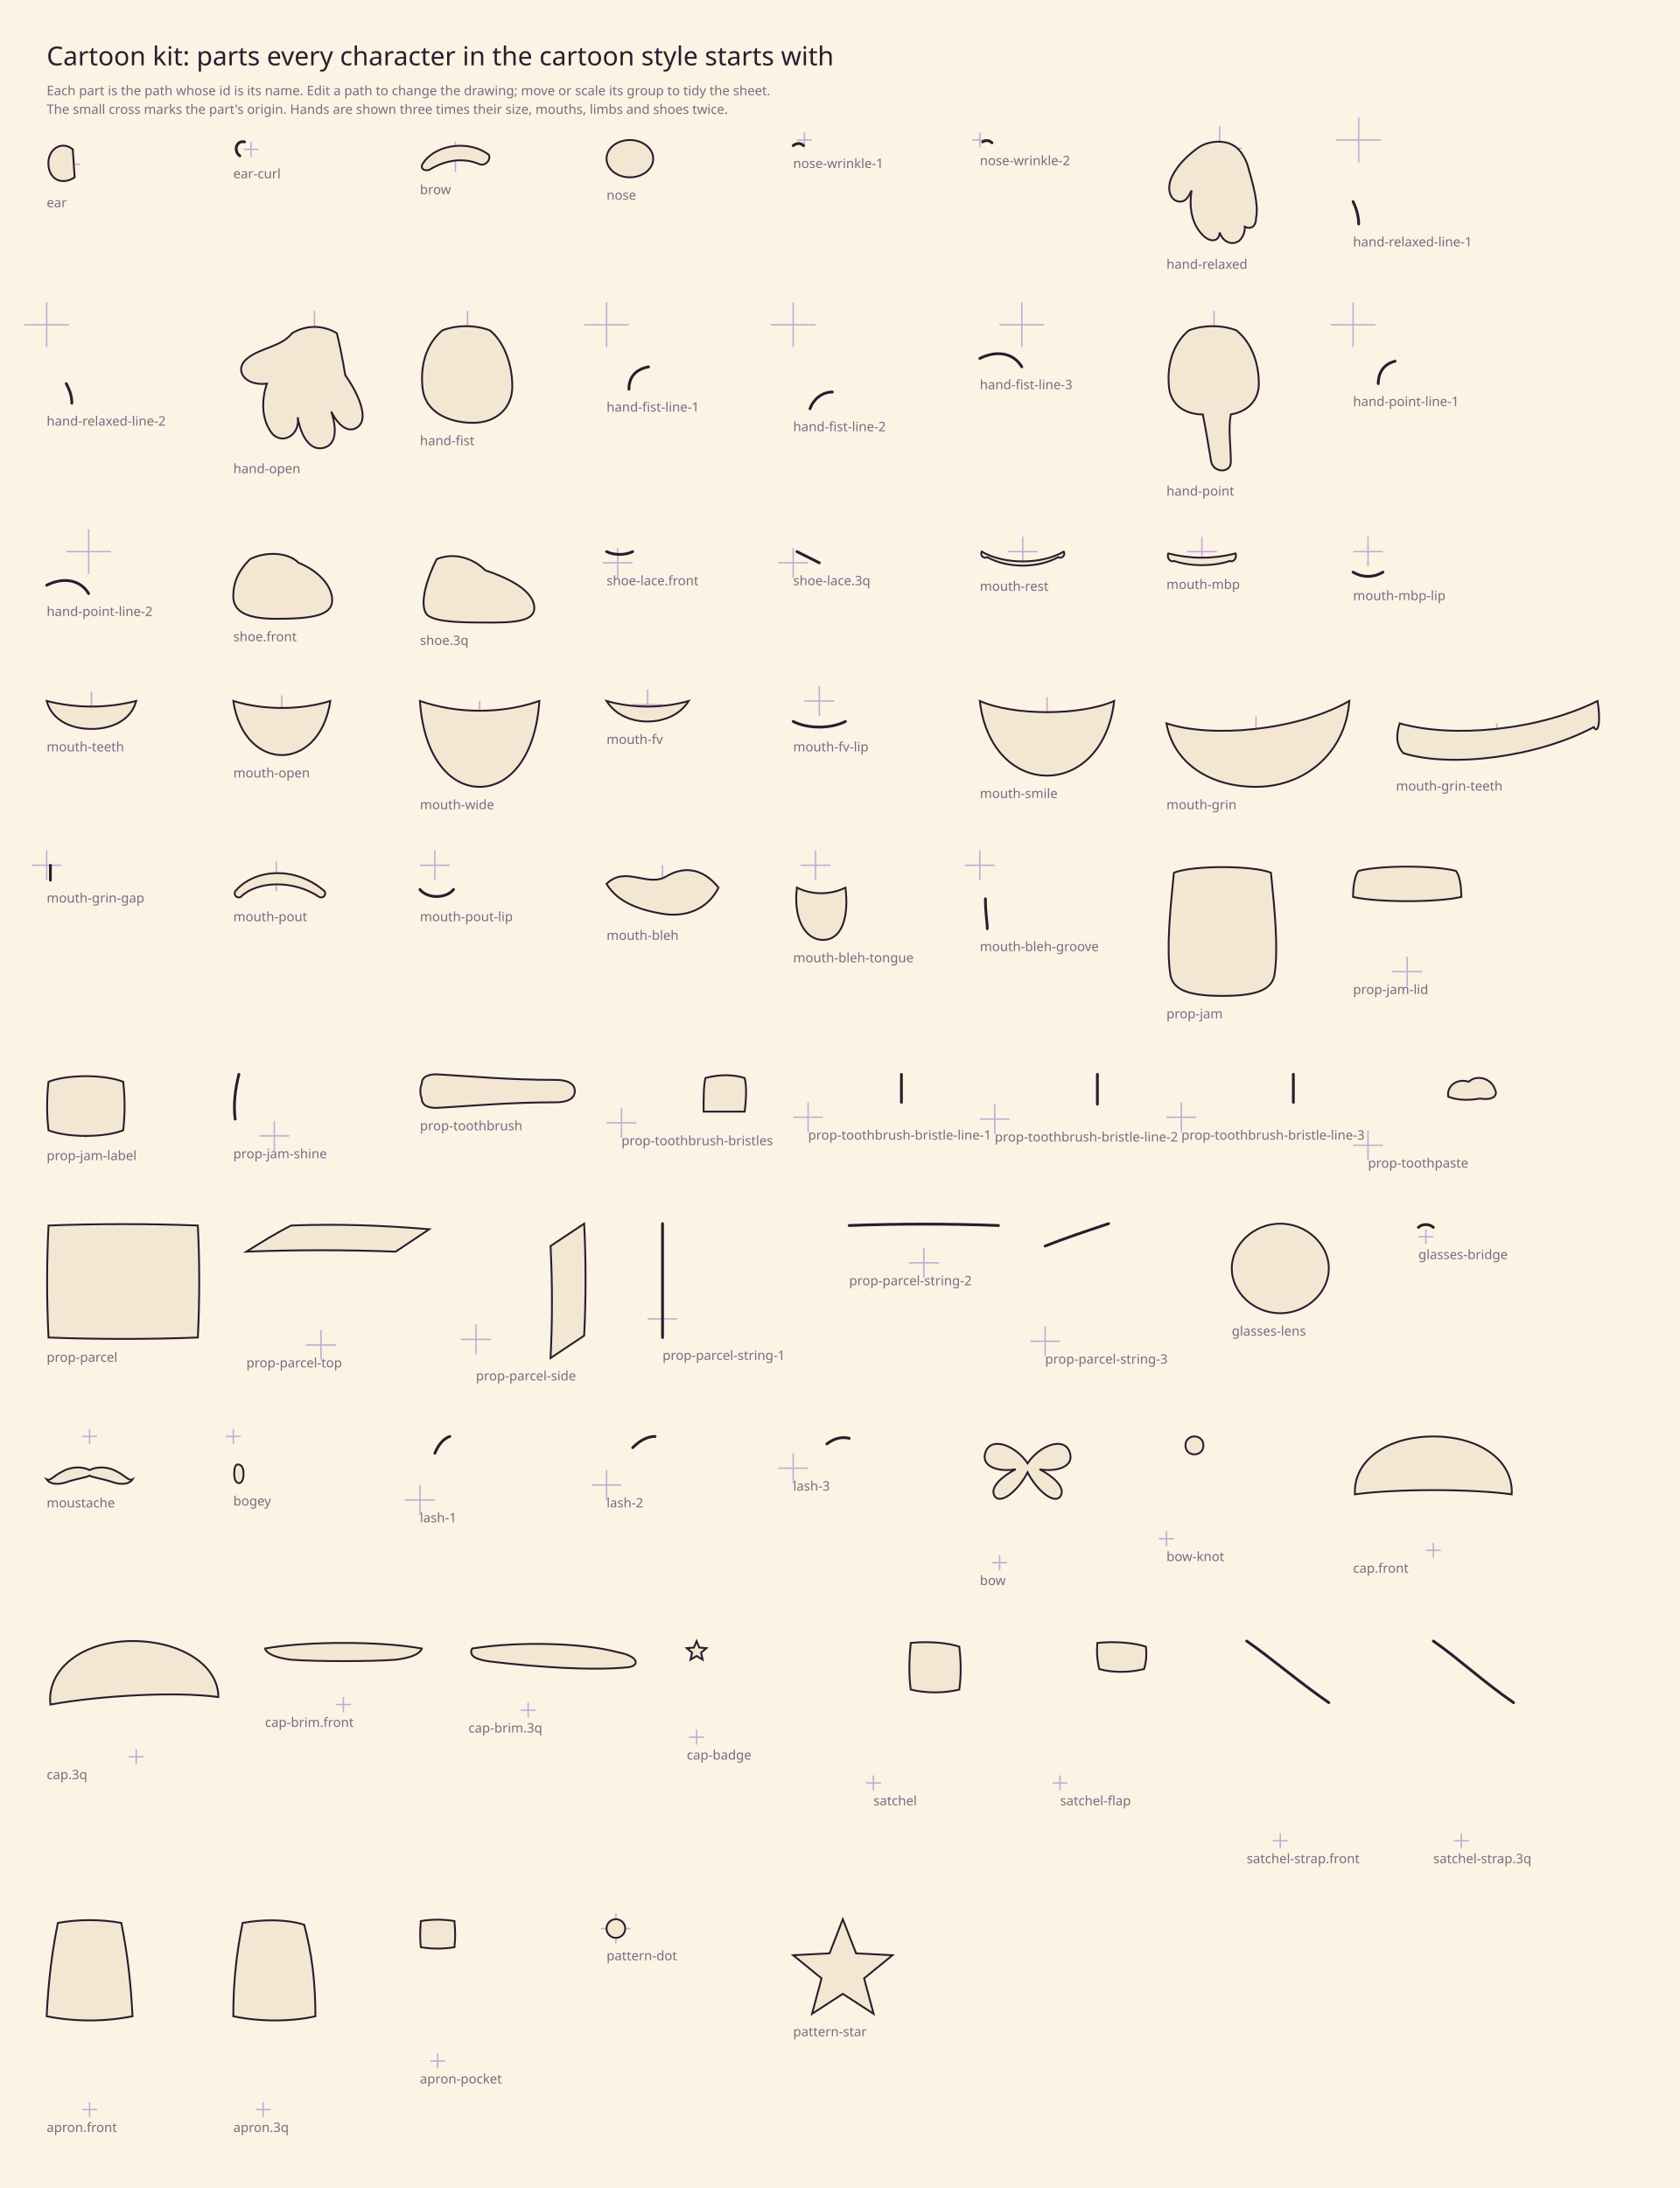
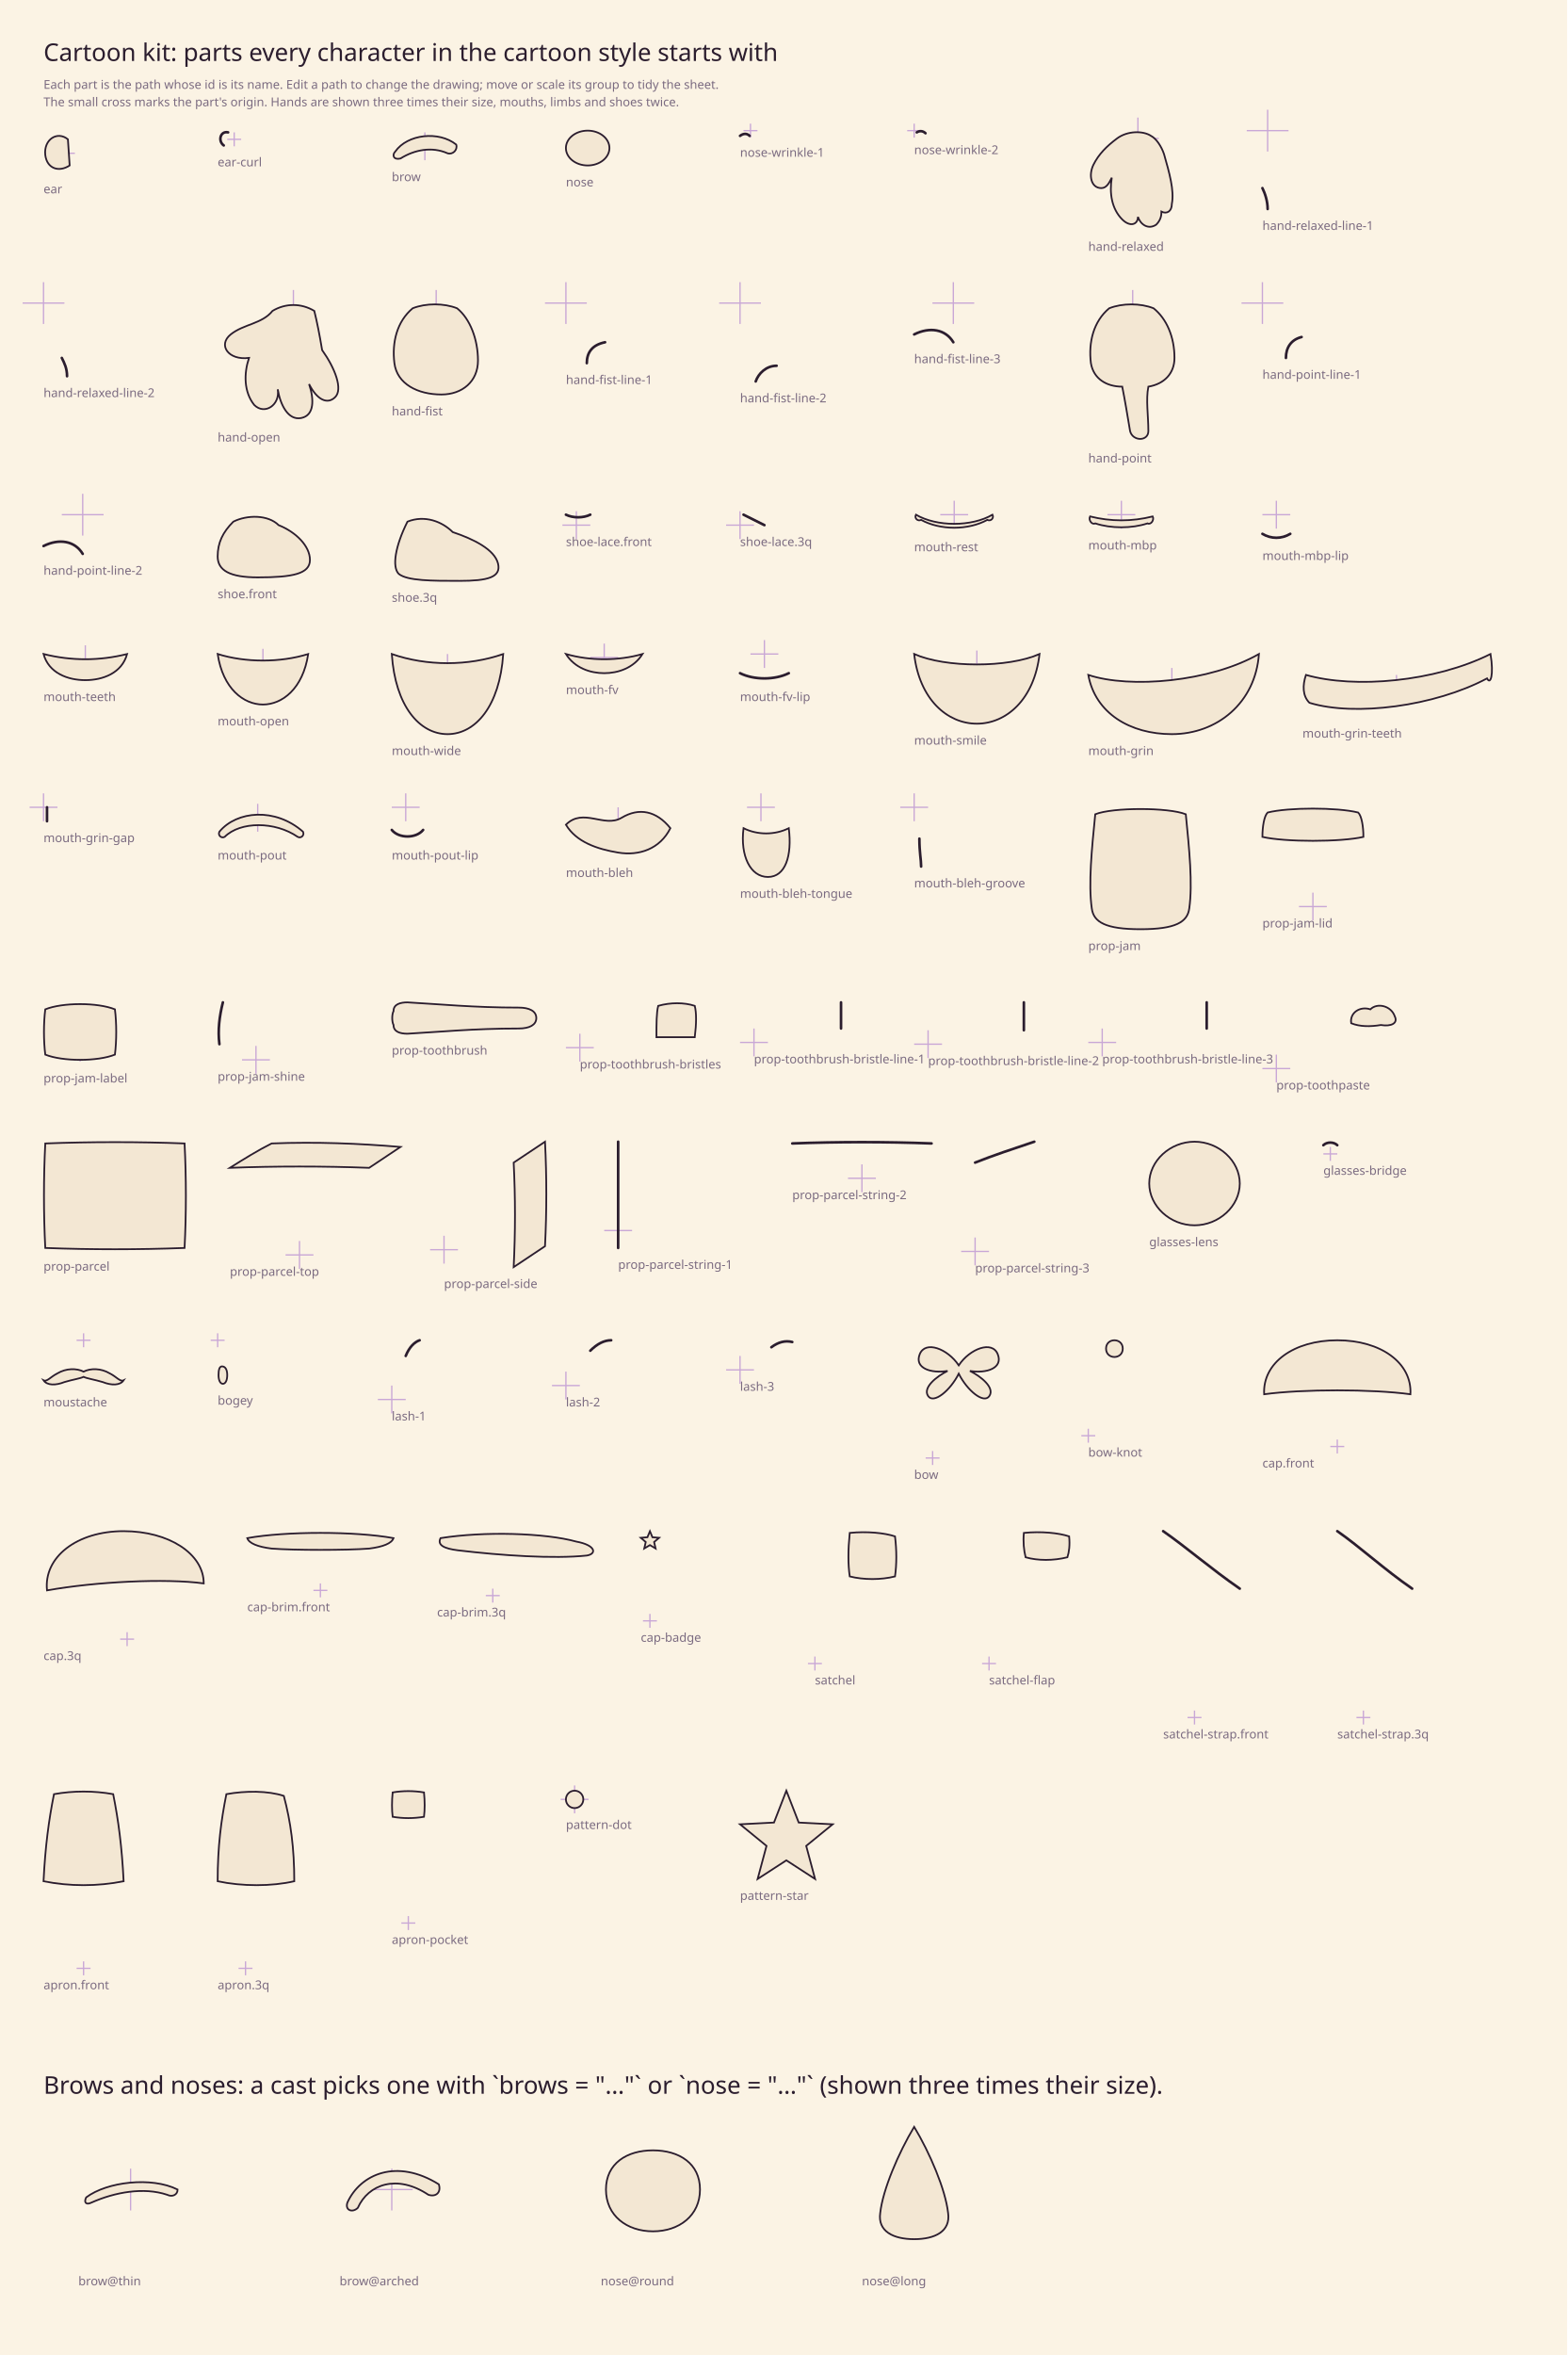
- <svg xmlns="http://www.w3.org/2000/svg" width="1800" height="2344.2" viewBox="0 0 1800 2344.2">
+ <svg xmlns="http://www.w3.org/2000/svg" width="1800" height="2704.2" viewBox="0 0 1800 2704.2">
  <rect width="100%" height="100%" fill="#fbf3e4" />
  <text x="50" y="70" font-family="sans-serif" font-size="28" fill="#2b1d2e">Cartoon kit: parts every character in the cartoon style starts with</text>
  <text x="50" y="102" font-family="sans-serif" font-size="14" fill="#7a6a80">Each part is the path whose id is its name. Edit a path to change the drawing; move or scale its group to tidy the sheet.</text>
  <text x="50" y="122" font-family="sans-serif" font-size="14" fill="#7a6a80">The small cross marks the part's origin. Hands are shown three times their size, mouths, limbs and shoes twice.</text>
  <g transform="translate(78 176) scale(1)">
    <path d="M-8 0 H8 M0 -8 V8" stroke="#c9a7d6" stroke-width="1.5" vector-effect="non-scaling-stroke" />
    <path id="ear" d="M0 -16 C-12 -26 -28 -16 -26 2 C-24 18 -10 22 2 14 Z" fill="#f3e7d3" stroke="#2b1d2e" stroke-width="2" vector-effect="non-scaling-stroke" />
  </g>
  <text x="50" y="222" font-family="sans-serif" font-size="14" fill="#7a6a80">ear</text>
  <g transform="translate(269 160) scale(1)">
    <path d="M-8 0 H8 M0 -8 V8" stroke="#c9a7d6" stroke-width="1.5" vector-effect="non-scaling-stroke" />
    <path id="ear-curl" d="M-7 -8 C-16 -10 -19 2 -12 7" fill="none" stroke="#2b1d2e" stroke-width="3" stroke-linecap="round" vector-effect="non-scaling-stroke" />
  </g>
  <text x="250" y="191" font-family="sans-serif" font-size="14" fill="#7a6a80">ear-curl</text>
  <g transform="translate(488 168) scale(2)">
    <path d="M-8 0 H8 M0 -8 V8" stroke="#c9a7d6" stroke-width="1.5" vector-effect="non-scaling-stroke" />
    <path id="brow" d="M-17 3 C-10 -7 8 -9 18 -1 C19 2 16 5 13 4 C4 0 -6 2 -14 7 C-18 8 -19 5 -17 3 Z" fill="#f3e7d3" stroke="#2b1d2e" stroke-width="2" vector-effect="non-scaling-stroke" />
  </g>
  <text x="450" y="208" font-family="sans-serif" font-size="14" fill="#7a6a80">brow</text>
  <g transform="translate(675 170) scale(2)">
    <path d="M-8 0 H8 M0 -8 V8" stroke="#c9a7d6" stroke-width="1.5" vector-effect="non-scaling-stroke" />
    <path id="nose" d="M12.5 0 C12.5 5.523 6.904 10 0 10 C-6.904 10 -12.5 5.523 -12.5 0 C-12.5 -5.523 -6.904 -10 0 -10 C6.904 -10 12.5 -5.523 12.5 0 Z" fill="#f3e7d3" stroke="#2b1d2e" stroke-width="2" vector-effect="non-scaling-stroke" />
  </g>
  <text x="650" y="214" font-family="sans-serif" font-size="14" fill="#7a6a80">nose</text>
  <g transform="translate(862 150) scale(1)">
    <path d="M-8 0 H8 M0 -8 V8" stroke="#c9a7d6" stroke-width="1.5" vector-effect="non-scaling-stroke" />
    <path id="nose-wrinkle-1" d="M-12 6 C-8 3 -4 3 -1 6" fill="none" stroke="#2b1d2e" stroke-width="3" stroke-linecap="round" vector-effect="non-scaling-stroke" />
  </g>
  <text x="850" y="180" font-family="sans-serif" font-size="14" fill="#7a6a80">nose-wrinkle-1</text>
  <g transform="translate(1050 150) scale(1)">
    <path d="M-8 0 H8 M0 -8 V8" stroke="#c9a7d6" stroke-width="1.5" vector-effect="non-scaling-stroke" />
    <path id="nose-wrinkle-2" d="M3 2 C6 0 10 0 13 3" fill="none" stroke="#2b1d2e" stroke-width="3" stroke-linecap="round" vector-effect="non-scaling-stroke" />
  </g>
  <text x="1050" y="177" font-family="sans-serif" font-size="14" fill="#7a6a80">nose-wrinkle-2</text>
  <g transform="translate(1307 159) scale(3)">
    <path d="M-8 0 H8 M0 -8 V8" stroke="#c9a7d6" stroke-width="1.5" vector-effect="non-scaling-stroke" />
    <path id="hand-relaxed" d="M-8 0 C-12 3 -15 6 -17 10 C-19 14 -18 19 -14 19 C-12 19 -11 17 -10 15 C-11 21 -10 27 -6 31 C-3 34 0 33 0 30 C1 33 4 35 7 33 C9 31 9 29 9 28 C11 29 13 28 13 25 C14 20 12 13 10 6 C9 3 7 0 5 -1 C2 -3 -4 -3 -8 0 Z" fill="#f3e7d3" stroke="#2b1d2e" stroke-width="2" vector-effect="non-scaling-stroke" />
  </g>
  <text x="1250" y="288" font-family="sans-serif" font-size="14" fill="#7a6a80">hand-relaxed</text>
  <g transform="translate(1456 150) scale(3)">
    <path d="M-8 0 H8 M0 -8 V8" stroke="#c9a7d6" stroke-width="1.5" vector-effect="non-scaling-stroke" />
    <path id="hand-relaxed-line-1" d="M0 30 C0 27 -1 24 -2 22" fill="none" stroke="#2b1d2e" stroke-width="3" stroke-linecap="round" vector-effect="non-scaling-stroke" />
  </g>
  <text x="1450" y="264" font-family="sans-serif" font-size="14" fill="#7a6a80">hand-relaxed-line-1</text>
  <g transform="translate(50 348) scale(3)">
    <path d="M-8 0 H8 M0 -8 V8" stroke="#c9a7d6" stroke-width="1.5" vector-effect="non-scaling-stroke" />
    <path id="hand-relaxed-line-2" d="M9 28 C9 25 8 23 7 21" fill="none" stroke="#2b1d2e" stroke-width="3" stroke-linecap="round" vector-effect="non-scaling-stroke" />
  </g>
  <text x="50" y="456" font-family="sans-serif" font-size="14" fill="#7a6a80">hand-relaxed-line-2</text>
  <g transform="translate(337 357) scale(3)">
    <path d="M-8 0 H8 M0 -8 V8" stroke="#c9a7d6" stroke-width="1.5" vector-effect="non-scaling-stroke" />
    <path id="hand-open" d="M-8 0 C-12 5 -19 5 -24 9 C-29 13 -25 19 -17 18 C-19 24 -19 31 -15 36 C-11 40 -5 36 -6 30 C-5 36 -2 42 3 41 C8 40 8 34 6 28 C9 34 13 36 16 33 C19 30 16 22 11 15 C10 9 9 4 8 0 C3 -3 -3 -3 -8 0 Z" fill="#f3e7d3" stroke="#2b1d2e" stroke-width="2" vector-effect="non-scaling-stroke" />
  </g>
  <text x="250" y="507" font-family="sans-serif" font-size="14" fill="#7a6a80">hand-open</text>
  <g transform="translate(501 357) scale(3)">
    <path d="M-8 0 H8 M0 -8 V8" stroke="#c9a7d6" stroke-width="1.5" vector-effect="non-scaling-stroke" />
    <path id="hand-fist" d="M-9 -1 C-15 4 -17 12 -16 20 C-15 28 -7 32 2 32 C10 32 16 27 16 19 C16 11 13 3 8 -1 C3 -3 -4 -3 -9 -1 Z" fill="#f3e7d3" stroke="#2b1d2e" stroke-width="2" vector-effect="non-scaling-stroke" />
  </g>
  <text x="450" y="477" font-family="sans-serif" font-size="14" fill="#7a6a80">hand-fist</text>
  <g transform="translate(650 348) scale(3)">
    <path d="M-8 0 H8 M0 -8 V8" stroke="#c9a7d6" stroke-width="1.5" vector-effect="non-scaling-stroke" />
    <path id="hand-fist-line-1" d="M15 15 C10 16 8 19 8 23" fill="none" stroke="#2b1d2e" stroke-width="3" stroke-linecap="round" vector-effect="non-scaling-stroke" />
  </g>
  <text x="650" y="441" font-family="sans-serif" font-size="14" fill="#7a6a80">hand-fist-line-1</text>
  <g transform="translate(850 348) scale(3)">
    <path d="M-8 0 H8 M0 -8 V8" stroke="#c9a7d6" stroke-width="1.5" vector-effect="non-scaling-stroke" />
    <path id="hand-fist-line-2" d="M14 24 C10 24 7 27 6 30" fill="none" stroke="#2b1d2e" stroke-width="3" stroke-linecap="round" vector-effect="non-scaling-stroke" />
  </g>
  <text x="850" y="462" font-family="sans-serif" font-size="14" fill="#7a6a80">hand-fist-line-2</text>
  <g transform="translate(1095 348) scale(3)">
    <path d="M-8 0 H8 M0 -8 V8" stroke="#c9a7d6" stroke-width="1.5" vector-effect="non-scaling-stroke" />
    <path id="hand-fist-line-3" d="M-15 12 C-9 9 -3 10 0 15" fill="none" stroke="#2b1d2e" stroke-width="3" stroke-linecap="round" vector-effect="non-scaling-stroke" />
  </g>
  <text x="1050" y="417" font-family="sans-serif" font-size="14" fill="#7a6a80">hand-fist-line-3</text>
  <g transform="translate(1301 357) scale(3)">
    <path d="M-8 0 H8 M0 -8 V8" stroke="#c9a7d6" stroke-width="1.5" vector-effect="non-scaling-stroke" />
    <path id="hand-point" d="M-9 -1 C-15 4 -17 12 -16 20 C-15 26 -10 29 -4 29 C-3 34 -2 40 -1 46 C0 50 6 50 6 46 C6 40 5 34 6 29 C12 28 16 24 16 18 C16 10 13 3 8 -1 C3 -3 -4 -3 -9 -1 Z" fill="#f3e7d3" stroke="#2b1d2e" stroke-width="2" vector-effect="non-scaling-stroke" />
  </g>
  <text x="1250" y="531" font-family="sans-serif" font-size="14" fill="#7a6a80">hand-point</text>
  <g transform="translate(1450 348) scale(3)">
    <path d="M-8 0 H8 M0 -8 V8" stroke="#c9a7d6" stroke-width="1.5" vector-effect="non-scaling-stroke" />
    <path id="hand-point-line-1" d="M15 13 C11 14 9 17 9 21" fill="none" stroke="#2b1d2e" stroke-width="3" stroke-linecap="round" vector-effect="non-scaling-stroke" />
  </g>
  <text x="1450" y="435" font-family="sans-serif" font-size="14" fill="#7a6a80">hand-point-line-1</text>
  <g transform="translate(95 591) scale(3)">
    <path d="M-8 0 H8 M0 -8 V8" stroke="#c9a7d6" stroke-width="1.5" vector-effect="non-scaling-stroke" />
    <path id="hand-point-line-2" d="M-15 12 C-9 9 -3 10 0 15" fill="none" stroke="#2b1d2e" stroke-width="3" stroke-linecap="round" vector-effect="non-scaling-stroke" />
  </g>
  <text x="50" y="660" font-family="sans-serif" font-size="14" fill="#7a6a80">hand-point-line-2</text>
  <g transform="translate(292 611) scale(2)">
    <path d="M-8 0 H8 M0 -8 V8" stroke="#c9a7d6" stroke-width="1.5" vector-effect="non-scaling-stroke" />
    <path id="shoe.front" d="M-12 -6 C-4 -10 8 -10 14 -4 C24 0 32 8 32 16 C32 24 22 26 2 26 C-14 26 -21 22 -21 14 C-21 6 -18 0 -12 -6 Z" fill="#f3e7d3" stroke="#2b1d2e" stroke-width="2" vector-effect="non-scaling-stroke" />
  </g>
  <text x="250" y="687" font-family="sans-serif" font-size="14" fill="#7a6a80">shoe.front</text>
  <g transform="translate(492 615) scale(2)">
    <path d="M-8 0 H8 M0 -8 V8" stroke="#c9a7d6" stroke-width="1.5" vector-effect="non-scaling-stroke" />
    <path id="shoe.3q" d="M-12 -8 C-2 -12 8 -8 14 -2 C26 2 38 8 40 16 C42 24 34 26 18 26 C2 26 -12 26 -17 22 C-21 18 -19 6 -12 -8 Z" fill="#f3e7d3" stroke="#2b1d2e" stroke-width="2" vector-effect="non-scaling-stroke" />
  </g>
  <text x="450" y="691" font-family="sans-serif" font-size="14" fill="#7a6a80">shoe.3q</text>
  <g transform="translate(662 603) scale(2)">
    <path d="M-8 0 H8 M0 -8 V8" stroke="#c9a7d6" stroke-width="1.5" vector-effect="non-scaling-stroke" />
    <path id="shoe-lace.front" d="M-6 -6 C-2 -4 4 -4 8 -6" fill="none" stroke="#2b1d2e" stroke-width="3" stroke-linecap="round" vector-effect="non-scaling-stroke" />
  </g>
  <text x="650" y="627" font-family="sans-serif" font-size="14" fill="#7a6a80">shoe-lace.front</text>
  <g transform="translate(850 603) scale(2)">
    <path d="M-8 0 H8 M0 -8 V8" stroke="#c9a7d6" stroke-width="1.5" vector-effect="non-scaling-stroke" />
    <path id="shoe-lace.3q" d="M2 -6 C6 -4 10 -2 14 0" fill="none" stroke="#2b1d2e" stroke-width="3" stroke-linecap="round" vector-effect="non-scaling-stroke" />
  </g>
  <text x="850" y="627" font-family="sans-serif" font-size="14" fill="#7a6a80">shoe-lace.3q</text>
  <g transform="translate(1096 591) scale(2)">
    <path d="M-8 0 H8 M0 -8 V8" stroke="#c9a7d6" stroke-width="1.5" vector-effect="non-scaling-stroke" />
    <path id="mouth-rest" d="M-22 0 C-10 7 10 7 22 0 C23 2 21 4 19 3 C8 9 -8 9 -19 3 C-21 4 -23 2 -22 0 Z" fill="#f3e7d3" stroke="#2b1d2e" stroke-width="2" vector-effect="non-scaling-stroke" />
  </g>
  <text x="1050" y="633" font-family="sans-serif" font-size="14" fill="#7a6a80">mouth-rest</text>
  <g transform="translate(1288 591) scale(2)">
    <path d="M-8 0 H8 M0 -8 V8" stroke="#c9a7d6" stroke-width="1.5" vector-effect="non-scaling-stroke" />
    <path id="mouth-mbp" d="M-18 1 C-6 4 6 4 18 1 C19 3 17 6 15 5 C6 8 -6 8 -15 5 C-17 6 -19 3 -18 1 Z" fill="#f3e7d3" stroke="#2b1d2e" stroke-width="2" vector-effect="non-scaling-stroke" />
  </g>
  <text x="1250" y="631" font-family="sans-serif" font-size="14" fill="#7a6a80">mouth-mbp</text>
  <g transform="translate(1466 591) scale(2)">
    <path d="M-8 0 H8 M0 -8 V8" stroke="#c9a7d6" stroke-width="1.5" vector-effect="non-scaling-stroke" />
    <path id="mouth-mbp-lip" d="M-8 11 C-3 14 3 14 8 11" fill="none" stroke="#2b1d2e" stroke-width="3" stroke-linecap="round" vector-effect="non-scaling-stroke" />
  </g>
  <text x="1450" y="643" font-family="sans-serif" font-size="14" fill="#7a6a80">mouth-mbp-lip</text>
  <g transform="translate(98 757) scale(2)">
    <path d="M-8 0 H8 M0 -8 V8" stroke="#c9a7d6" stroke-width="1.5" vector-effect="non-scaling-stroke" />
    <path id="mouth-teeth" d="M-24 -3 C-8 1 8 1 24 -3 C21 8 10 12 0 12 C-10 12 -21 8 -24 -3 Z" fill="#f3e7d3" stroke="#2b1d2e" stroke-width="2" vector-effect="non-scaling-stroke" />
  </g>
  <text x="50" y="805" font-family="sans-serif" font-size="14" fill="#7a6a80">mouth-teeth</text>
  <g transform="translate(302 761) scale(2)">
    <path d="M-8 0 H8 M0 -8 V8" stroke="#c9a7d6" stroke-width="1.5" vector-effect="non-scaling-stroke" />
    <path id="mouth-open" d="M-26 -5 C-10 0 10 0 26 -5 C23 15 11 24 0 24 C-11 24 -23 15 -26 -5 Z" fill="#f3e7d3" stroke="#2b1d2e" stroke-width="2" vector-effect="non-scaling-stroke" />
  </g>
  <text x="250" y="833" font-family="sans-serif" font-size="14" fill="#7a6a80">mouth-open</text>
  <g transform="translate(514 767) scale(2)">
    <path d="M-8 0 H8 M0 -8 V8" stroke="#c9a7d6" stroke-width="1.5" vector-effect="non-scaling-stroke" />
    <path id="mouth-wide" d="M-32 -8 C-12 -1 12 -1 32 -8 C30 22 16 38 0 38 C-16 38 -30 22 -32 -8 Z" fill="#f3e7d3" stroke="#2b1d2e" stroke-width="2" vector-effect="non-scaling-stroke" />
  </g>
  <text x="450" y="867" font-family="sans-serif" font-size="14" fill="#7a6a80">mouth-wide</text>
  <g transform="translate(694 755) scale(2)">
    <path d="M-8 0 H8 M0 -8 V8" stroke="#c9a7d6" stroke-width="1.5" vector-effect="non-scaling-stroke" />
    <path id="mouth-fv" d="M-22 -2 C-8 2 8 2 22 -2 C17 6 8 9 0 9 C-8 9 -17 6 -22 -2 Z" fill="#f3e7d3" stroke="#2b1d2e" stroke-width="2" vector-effect="non-scaling-stroke" />
  </g>
  <text x="650" y="797" font-family="sans-serif" font-size="14" fill="#7a6a80">mouth-fv</text>
  <g transform="translate(878 751) scale(2)">
    <path d="M-8 0 H8 M0 -8 V8" stroke="#c9a7d6" stroke-width="1.5" vector-effect="non-scaling-stroke" />
    <path id="mouth-fv-lip" d="M-14 11 C-6 15 6 15 14 11" fill="none" stroke="#2b1d2e" stroke-width="3" stroke-linecap="round" vector-effect="non-scaling-stroke" />
  </g>
  <text x="850" y="805" font-family="sans-serif" font-size="14" fill="#7a6a80">mouth-fv-lip</text>
  <g transform="translate(1122 763) scale(2)">
    <path d="M-8 0 H8 M0 -8 V8" stroke="#c9a7d6" stroke-width="1.5" vector-effect="non-scaling-stroke" />
    <path id="mouth-smile" d="M-36 -6 C-18 2 18 2 36 -6 C33 20 17 34 0 34 C-17 34 -33 20 -36 -6 Z" fill="#f3e7d3" stroke="#2b1d2e" stroke-width="2" vector-effect="non-scaling-stroke" />
  </g>
  <text x="1050" y="855" font-family="sans-serif" font-size="14" fill="#7a6a80">mouth-smile</text>
  <g transform="translate(1346 783) scale(2)">
    <path d="M-8 0 H8 M0 -8 V8" stroke="#c9a7d6" stroke-width="1.5" vector-effect="non-scaling-stroke" />
    <path id="mouth-grin" d="M-48 -4 C-24 4 22 0 50 -16 C48 12 26 30 0 30 C-24 30 -44 18 -48 -4 Z" fill="#f3e7d3" stroke="#2b1d2e" stroke-width="2" vector-effect="non-scaling-stroke" />
  </g>
  <text x="1250" y="867" font-family="sans-serif" font-size="14" fill="#7a6a80">mouth-grin</text>
  <g transform="translate(1604 791) scale(2)">
    <path d="M-8 0 H8 M0 -8 V8" stroke="#c9a7d6" stroke-width="1.5" vector-effect="non-scaling-stroke" />
    <path id="mouth-grin-teeth" d="M-52 -8 C-24 0 22 -4 54 -20 C56 -8 54 -2 52 -6 C22 10 -24 16 -50 8 C-54 4 -54 -2 -52 -8 Z" fill="#f3e7d3" stroke="#2b1d2e" stroke-width="2" vector-effect="non-scaling-stroke" />
  </g>
  <text x="1496" y="847" font-family="sans-serif" font-size="14" fill="#7a6a80">mouth-grin-teeth</text>
  <g transform="translate(50 927) scale(2)">
    <path d="M-8 0 H8 M0 -8 V8" stroke="#c9a7d6" stroke-width="1.5" vector-effect="non-scaling-stroke" />
    <path id="mouth-grin-gap" d="M2 0 C2 3 2 6 2 8" fill="none" stroke="#2b1d2e" stroke-width="3" stroke-linecap="round" vector-effect="non-scaling-stroke" />
  </g>
  <text x="50" y="967" font-family="sans-serif" font-size="14" fill="#7a6a80">mouth-grin-gap</text>
  <g transform="translate(296 939) scale(2)">
    <path d="M-8 0 H8 M0 -8 V8" stroke="#c9a7d6" stroke-width="1.5" vector-effect="non-scaling-stroke" />
    <path id="mouth-pout" d="M-22 8 C-12 -4 10 -6 26 8 C27 10 25 12 23 11 C10 2 -10 2 -19 11 C-21 12 -23 10 -22 8 Z" fill="#f3e7d3" stroke="#2b1d2e" stroke-width="2" vector-effect="non-scaling-stroke" />
  </g>
  <text x="250" y="987" font-family="sans-serif" font-size="14" fill="#7a6a80">mouth-pout</text>
  <g transform="translate(466 927) scale(2)">
    <path d="M-8 0 H8 M0 -8 V8" stroke="#c9a7d6" stroke-width="1.5" vector-effect="non-scaling-stroke" />
    <path id="mouth-pout-lip" d="M-8 13 C-4 18 6 18 10 13" fill="none" stroke="#2b1d2e" stroke-width="3" stroke-linecap="round" vector-effect="non-scaling-stroke" />
  </g>
  <text x="450" y="987" font-family="sans-serif" font-size="14" fill="#7a6a80">mouth-pout-lip</text>
  <g transform="translate(710 943) scale(2)">
    <path d="M-8 0 H8 M0 -8 V8" stroke="#c9a7d6" stroke-width="1.5" vector-effect="non-scaling-stroke" />
    <path id="mouth-bleh" d="M-30 2 C-20 -8 -8 4 2 -2 C12 -8 22 -6 30 4 C24 16 12 20 0 18 C-12 16 -24 12 -30 2 Z" fill="#f3e7d3" stroke="#2b1d2e" stroke-width="2" vector-effect="non-scaling-stroke" />
  </g>
  <text x="650" y="1007" font-family="sans-serif" font-size="14" fill="#7a6a80">mouth-bleh</text>
  <g transform="translate(874 927) scale(2)">
    <path d="M-8 0 H8 M0 -8 V8" stroke="#c9a7d6" stroke-width="1.5" vector-effect="non-scaling-stroke" />
    <path id="mouth-bleh-tongue" d="M-10 12 C-12 28 -6 40 4 40 C14 40 18 28 16 12 C8 16 -2 16 -10 12 Z" fill="#f3e7d3" stroke="#2b1d2e" stroke-width="2" vector-effect="non-scaling-stroke" />
  </g>
  <text x="850" y="1031" font-family="sans-serif" font-size="14" fill="#7a6a80">mouth-bleh-tongue</text>
  <g transform="translate(1050 927) scale(2)">
    <path d="M-8 0 H8 M0 -8 V8" stroke="#c9a7d6" stroke-width="1.5" vector-effect="non-scaling-stroke" />
    <path id="mouth-bleh-groove" d="M3 18 C3 26 4 30 4 34" fill="none" stroke="#2b1d2e" stroke-width="3" stroke-linecap="round" vector-effect="non-scaling-stroke" />
  </g>
  <text x="1050" y="1019" font-family="sans-serif" font-size="14" fill="#7a6a80">mouth-bleh-groove</text>
  <g transform="translate(1310 1015) scale(2)">
    <path d="M-8 0 H8 M0 -8 V8" stroke="#c9a7d6" stroke-width="1.5" vector-effect="non-scaling-stroke" />
    <path id="prop-jam" d="M-26 -40 C-28 -20 -30 0 -28 14 C-27 22 -20 26 0 26 C20 26 27 22 28 14 C30 0 28 -20 26 -40 C16 -44 -16 -44 -26 -40 Z" fill="#f3e7d3" stroke="#2b1d2e" stroke-width="2" vector-effect="non-scaling-stroke" />
  </g>
  <text x="1250" y="1091" font-family="sans-serif" font-size="14" fill="#7a6a80">prop-jam</text>
  <g transform="translate(1508 1041) scale(2)">
    <path d="M-8 0 H8 M0 -8 V8" stroke="#c9a7d6" stroke-width="1.5" vector-effect="non-scaling-stroke" />
    <path id="prop-jam-lid" d="M-29 -40 C-29 -46 -28 -52 -26 -54 C-14 -57 14 -57 26 -54 C28 -52 29 -46 29 -40 C16 -37 -16 -37 -29 -40 Z" fill="#f3e7d3" stroke="#2b1d2e" stroke-width="2" vector-effect="non-scaling-stroke" />
  </g>
  <text x="1450" y="1065" font-family="sans-serif" font-size="14" fill="#7a6a80">prop-jam-lid</text>
  <g transform="translate(92 1203) scale(2)">
    <path d="M-8 0 H8 M0 -8 V8" stroke="#c9a7d6" stroke-width="1.5" vector-effect="non-scaling-stroke" />
    <path id="prop-jam-label" d="M-20 -22 C-10 -26 10 -26 20 -22 C21 -14 21 -4 20 4 C10 8 -10 8 -20 4 C-21 -4 -21 -14 -20 -22 Z" fill="#f3e7d3" stroke="#2b1d2e" stroke-width="2" vector-effect="non-scaling-stroke" />
  </g>
  <text x="50" y="1243" font-family="sans-serif" font-size="14" fill="#7a6a80">prop-jam-label</text>
  <g transform="translate(294 1217) scale(2)">
    <path d="M-8 0 H8 M0 -8 V8" stroke="#c9a7d6" stroke-width="1.5" vector-effect="non-scaling-stroke" />
    <path id="prop-jam-shine" d="M-19 -33 C-21 -25 -22 -17 -21 -9" fill="none" stroke="#2b1d2e" stroke-width="3" stroke-linecap="round" vector-effect="non-scaling-stroke" />
  </g>
  <text x="250" y="1241" font-family="sans-serif" font-size="14" fill="#7a6a80">prop-jam-shine</text>
  <g transform="translate(484 1169) scale(2)">
    <path d="M-8 0 H8 M0 -8 V8" stroke="#c9a7d6" stroke-width="1.5" vector-effect="non-scaling-stroke" />
    <path id="prop-toothbrush" d="M-16 -4 C-16 -8 -12 -9 -8 -9 C10 -8 30 -6 56 -6 C62 -6 66 -4 66 0 C66 4 62 6 56 6 C30 6 10 8 -8 9 C-12 9 -16 8 -16 4 C-17 2 -17 -2 -16 -4 Z" fill="#f3e7d3" stroke="#2b1d2e" stroke-width="2" vector-effect="non-scaling-stroke" />
  </g>
  <text x="450" y="1211" font-family="sans-serif" font-size="14" fill="#7a6a80">prop-toothbrush</text>
  <g transform="translate(666 1203) scale(2)">
    <path d="M-8 0 H8 M0 -8 V8" stroke="#c9a7d6" stroke-width="1.5" vector-effect="non-scaling-stroke" />
    <path id="prop-toothbrush-bristles" d="M44 -6 C44 -14 44 -20 45 -24 C52 -26 60 -26 66 -24 C67 -20 67 -14 66 -6 C58 -6 52 -6 44 -6 Z" fill="#f3e7d3" stroke="#2b1d2e" stroke-width="2" vector-effect="non-scaling-stroke" />
  </g>
  <text x="666" y="1227" font-family="sans-serif" font-size="14" fill="#7a6a80">prop-toothbrush-bristles</text>
  <g transform="translate(866 1197) scale(2)">
    <path d="M-8 0 H8 M0 -8 V8" stroke="#c9a7d6" stroke-width="1.5" vector-effect="non-scaling-stroke" />
    <path id="prop-toothbrush-bristle-line-1" d="M50 -23 C50 -17 50 -12 50 -8" fill="none" stroke="#2b1d2e" stroke-width="3" stroke-linecap="round" vector-effect="non-scaling-stroke" />
  </g>
  <text x="866" y="1221" font-family="sans-serif" font-size="14" fill="#7a6a80">prop-toothbrush-bristle-line-1</text>
  <g transform="translate(1066 1199) scale(2)">
    <path d="M-8 0 H8 M0 -8 V8" stroke="#c9a7d6" stroke-width="1.5" vector-effect="non-scaling-stroke" />
    <path id="prop-toothbrush-bristle-line-2" d="M55 -24 C55 -18 55 -12 55 -8" fill="none" stroke="#2b1d2e" stroke-width="3" stroke-linecap="round" vector-effect="non-scaling-stroke" />
  </g>
  <text x="1066" y="1223" font-family="sans-serif" font-size="14" fill="#7a6a80">prop-toothbrush-bristle-line-2</text>
  <g transform="translate(1266 1197) scale(2)">
    <path d="M-8 0 H8 M0 -8 V8" stroke="#c9a7d6" stroke-width="1.5" vector-effect="non-scaling-stroke" />
    <path id="prop-toothbrush-bristle-line-3" d="M60 -23 C60 -17 60 -12 60 -8" fill="none" stroke="#2b1d2e" stroke-width="3" stroke-linecap="round" vector-effect="non-scaling-stroke" />
  </g>
  <text x="1266" y="1221" font-family="sans-serif" font-size="14" fill="#7a6a80">prop-toothbrush-bristle-line-3</text>
  <g transform="translate(1466 1227) scale(2)">
    <path d="M-8 0 H8 M0 -8 V8" stroke="#c9a7d6" stroke-width="1.5" vector-effect="non-scaling-stroke" />
    <path id="prop-toothpaste" d="M43 -26 C42 -32 48 -36 54 -34 C58 -38 66 -36 68 -30 C70 -26 66 -24 60 -25 C54 -24 48 -24 43 -26 Z" fill="#f3e7d3" stroke="#2b1d2e" stroke-width="2" vector-effect="non-scaling-stroke" />
  </g>
  <text x="1466" y="1251" font-family="sans-serif" font-size="14" fill="#7a6a80">prop-toothpaste</text>
  <g transform="translate(132 1413) scale(2)">
    <path d="M-8 0 H8 M0 -8 V8" stroke="#c9a7d6" stroke-width="1.5" vector-effect="non-scaling-stroke" />
    <path id="prop-parcel" d="M-40 -50 C-14 -51 14 -51 40 -50 C41 -30 41 -10 40 10 C14 11 -14 11 -40 10 C-41 -10 -41 -30 -40 -50 Z" fill="#f3e7d3" stroke="#2b1d2e" stroke-width="2" vector-effect="non-scaling-stroke" />
  </g>
  <text x="50" y="1459" font-family="sans-serif" font-size="14" fill="#7a6a80">prop-parcel</text>
  <g transform="translate(344 1441) scale(2)">
    <path d="M-8 0 H8 M0 -8 V8" stroke="#c9a7d6" stroke-width="1.5" vector-effect="non-scaling-stroke" />
    <path id="prop-parcel-top" d="M-40 -50 C-32 -55 -24 -60 -16 -64 C10 -65 34 -64 58 -62 C52 -58 46 -54 40 -50 C14 -51 -14 -51 -40 -50 Z" fill="#f3e7d3" stroke="#2b1d2e" stroke-width="2" vector-effect="non-scaling-stroke" />
  </g>
  <text x="264" y="1465" font-family="sans-serif" font-size="14" fill="#7a6a80">prop-parcel-top</text>
  <g transform="translate(510 1435) scale(2)">
    <path d="M-8 0 H8 M0 -8 V8" stroke="#c9a7d6" stroke-width="1.5" vector-effect="non-scaling-stroke" />
    <path id="prop-parcel-side" d="M40 -50 C46 -54 52 -58 58 -62 C59 -42 59 -22 58 -2 C52 2 46 6 40 10 C41 -10 41 -30 40 -50 Z" fill="#f3e7d3" stroke="#2b1d2e" stroke-width="2" vector-effect="non-scaling-stroke" />
  </g>
  <text x="510" y="1479" font-family="sans-serif" font-size="14" fill="#7a6a80">prop-parcel-side</text>
  <g transform="translate(710 1413) scale(2)">
    <path d="M-8 0 H8 M0 -8 V8" stroke="#c9a7d6" stroke-width="1.5" vector-effect="non-scaling-stroke" />
    <path id="prop-parcel-string-1" d="M0 -51 C0 -30 0 -10 0 10" fill="none" stroke="#2b1d2e" stroke-width="3" stroke-linecap="round" vector-effect="non-scaling-stroke" />
  </g>
  <text x="710" y="1457" font-family="sans-serif" font-size="14" fill="#7a6a80">prop-parcel-string-1</text>
  <g transform="translate(990 1353) scale(2)">
    <path d="M-8 0 H8 M0 -8 V8" stroke="#c9a7d6" stroke-width="1.5" vector-effect="non-scaling-stroke" />
    <path id="prop-parcel-string-2" d="M-40 -20 C-14 -21 14 -21 40 -20" fill="none" stroke="#2b1d2e" stroke-width="3" stroke-linecap="round" vector-effect="non-scaling-stroke" />
  </g>
  <text x="910" y="1377" font-family="sans-serif" font-size="14" fill="#7a6a80">prop-parcel-string-2</text>
  <g transform="translate(1120 1437) scale(2)">
    <path d="M-8 0 H8 M0 -8 V8" stroke="#c9a7d6" stroke-width="1.5" vector-effect="non-scaling-stroke" />
    <path id="prop-parcel-string-3" d="M0 -51 C10 -55 22 -59 34 -63" fill="none" stroke="#2b1d2e" stroke-width="3" stroke-linecap="round" vector-effect="non-scaling-stroke" />
  </g>
  <text x="1120" y="1461" font-family="sans-serif" font-size="14" fill="#7a6a80">prop-parcel-string-3</text>
  <g transform="translate(1372 1359) scale(2)">
    <path d="M-8 0 H8 M0 -8 V8" stroke="#c9a7d6" stroke-width="1.5" vector-effect="non-scaling-stroke" />
    <path id="glasses-lens" d="M26 0 C26 13 14 24 0 24 C-14 24 -26 13 -26 0 C-26 -13 -14 -24 0 -24 C14 -24 26 -13 26 0 Z" fill="#f3e7d3" stroke="#2b1d2e" stroke-width="2" vector-effect="non-scaling-stroke" />
  </g>
  <text x="1320" y="1431" font-family="sans-serif" font-size="14" fill="#7a6a80">glasses-lens</text>
  <g transform="translate(1528 1325) scale(1)">
    <path d="M-8 0 H8 M0 -8 V8" stroke="#c9a7d6" stroke-width="1.5" vector-effect="non-scaling-stroke" />
    <path id="glasses-bridge" d="M-8 -10 C-4 -14 4 -14 8 -10" fill="none" stroke="#2b1d2e" stroke-width="3" stroke-linecap="round" vector-effect="non-scaling-stroke" />
  </g>
  <text x="1520" y="1349" font-family="sans-serif" font-size="14" fill="#7a6a80">glasses-bridge</text>
  <g transform="translate(96 1539) scale(1)">
    <path d="M-8 0 H8 M0 -8 V8" stroke="#c9a7d6" stroke-width="1.5" vector-effect="non-scaling-stroke" />
    <path id="moustache" d="M0 36 C-8 32 -20 32 -30 38 C-38 42 -42 48 -46 46 C-42 52 -32 52 -22 48 C-12 45 -4 44 0 42 C4 44 12 45 22 48 C32 52 42 52 46 46 C42 48 38 42 30 38 C20 32 8 32 0 36 Z" fill="#f3e7d3" stroke="#2b1d2e" stroke-width="2" vector-effect="non-scaling-stroke" />
  </g>
  <text x="50" y="1615" font-family="sans-serif" font-size="14" fill="#7a6a80">moustache</text>
  <g transform="translate(250 1539) scale(1)">
    <path d="M-8 0 H8 M0 -8 V8" stroke="#c9a7d6" stroke-width="1.5" vector-effect="non-scaling-stroke" />
    <path id="bogey" d="M5 30 C9 30 11 34 11 40 C11 46 9 50 6 50 C3 50 1 46 1 40 C1 34 2 30 5 30 Z" fill="#f3e7d3" stroke="#2b1d2e" stroke-width="2" vector-effect="non-scaling-stroke" />
  </g>
  <text x="250" y="1613" font-family="sans-serif" font-size="14" fill="#7a6a80">bogey</text>
  <g transform="translate(450 1607) scale(2)">
    <path d="M-8 0 H8 M0 -8 V8" stroke="#c9a7d6" stroke-width="1.5" vector-effect="non-scaling-stroke" />
    <path id="lash-1" d="M8 -25 C10 -30 13 -33 16 -34" fill="none" stroke="#2b1d2e" stroke-width="3" stroke-linecap="round" vector-effect="non-scaling-stroke" />
  </g>
  <text x="450" y="1631" font-family="sans-serif" font-size="14" fill="#7a6a80">lash-1</text>
  <g transform="translate(650 1591) scale(2)">
    <path d="M-8 0 H8 M0 -8 V8" stroke="#c9a7d6" stroke-width="1.5" vector-effect="non-scaling-stroke" />
    <path id="lash-2" d="M14 -20 C18 -24 22 -26 26 -26" fill="none" stroke="#2b1d2e" stroke-width="3" stroke-linecap="round" vector-effect="non-scaling-stroke" />
  </g>
  <text x="650" y="1615" font-family="sans-serif" font-size="14" fill="#7a6a80">lash-2</text>
  <g transform="translate(850 1573) scale(2)">
    <path d="M-8 0 H8 M0 -8 V8" stroke="#c9a7d6" stroke-width="1.5" vector-effect="non-scaling-stroke" />
    <path id="lash-3" d="M18 -13 C22 -16 26 -17 30 -16" fill="none" stroke="#2b1d2e" stroke-width="3" stroke-linecap="round" vector-effect="non-scaling-stroke" />
  </g>
  <text x="850" y="1597" font-family="sans-serif" font-size="14" fill="#7a6a80">lash-3</text>
  <g transform="translate(1071.2 1674.2) scale(1)">
    <path d="M-8 0 H8 M0 -8 V8" stroke="#c9a7d6" stroke-width="1.5" vector-effect="non-scaling-stroke" />
    <path id="bow" d="M30 -106.4 C17.2 -125.6 -8.4 -135.2 -14.8 -119.2 C-21.2 -103.2 -2 -96.8 17.2 -100 C4.4 -93.6 -11.6 -80.8 -5.2 -71.2 C1.2 -61.6 20.4 -77.6 30 -96.8 C39.6 -77.6 58.8 -61.6 65.2 -71.2 C71.6 -80.8 55.6 -93.6 42.8 -100 C62 -96.8 81.2 -103.2 74.8 -119.2 C68.4 -135.2 42.8 -125.6 30 -106.4 Z" fill="#f3e7d3" stroke="#2b1d2e" stroke-width="2" vector-effect="non-scaling-stroke" />
  </g>
  <text x="1050" y="1698.2" font-family="sans-serif" font-size="14" fill="#7a6a80">bow</text>
  <g transform="translate(1250 1648.6) scale(1)">
    <path d="M-8 0 H8 M0 -8 V8" stroke="#c9a7d6" stroke-width="1.5" vector-effect="non-scaling-stroke" />
    <path id="bow-knot" d="M39.6 -100 C39.6 -93.6 34.8 -90.4 30 -90.4 C25.2 -90.4 20.4 -93.6 20.4 -100 C20.4 -106.4 25.2 -109.6 30 -109.6 C34.8 -109.6 39.6 -106.4 39.6 -100 Z" fill="#f3e7d3" stroke="#2b1d2e" stroke-width="2" vector-effect="non-scaling-stroke" />
  </g>
  <text x="1250" y="1672.6" font-family="sans-serif" font-size="14" fill="#7a6a80">bow-knot</text>
  <g transform="translate(1536 1661) scale(1)">
    <path d="M-8 0 H8 M0 -8 V8" stroke="#c9a7d6" stroke-width="1.5" vector-effect="non-scaling-stroke" />
    <path id="cap.front" d="M-84 -60 C-86 -96 -50 -122 0 -122 C50 -122 86 -96 84 -60 C40 -66 -40 -66 -84 -60 Z" fill="#f3e7d3" stroke="#2b1d2e" stroke-width="2" vector-effect="non-scaling-stroke" />
  </g>
  <text x="1450" y="1685" font-family="sans-serif" font-size="14" fill="#7a6a80">cap.front</text>
  <g transform="translate(146 1882.2) scale(1)">
    <path d="M-8 0 H8 M0 -8 V8" stroke="#c9a7d6" stroke-width="1.5" vector-effect="non-scaling-stroke" />
    <path id="cap.3q" d="M-92 -56 C-96 -94 -58 -124 -4 -124 C48 -124 88 -98 88 -64 C44 -70 -36 -66 -92 -56 Z" fill="#f3e7d3" stroke="#2b1d2e" stroke-width="2" vector-effect="non-scaling-stroke" />
  </g>
  <text x="50" y="1906.2" font-family="sans-serif" font-size="14" fill="#7a6a80">cap.3q</text>
  <g transform="translate(368 1826.2) scale(1)">
    <path d="M-8 0 H8 M0 -8 V8" stroke="#c9a7d6" stroke-width="1.5" vector-effect="non-scaling-stroke" />
    <path id="cap-brim.front" d="M-84 -60 C-40 -68 40 -68 84 -60 C82 -54 72 -50 56 -48 C30 -46 -30 -46 -56 -48 C-72 -50 -82 -54 -84 -60 Z" fill="#f3e7d3" stroke="#2b1d2e" stroke-width="2" vector-effect="non-scaling-stroke" />
  </g>
  <text x="284" y="1850.2" font-family="sans-serif" font-size="14" fill="#7a6a80">cap-brim.front</text>
  <g transform="translate(566 1832.2) scale(1)">
    <path d="M-8 0 H8 M0 -8 V8" stroke="#c9a7d6" stroke-width="1.5" vector-effect="non-scaling-stroke" />
    <path id="cap-brim.3q" d="M-60 -66 C-10 -74 60 -72 96 -62 C118 -58 120 -48 108 -46 C70 -42 10 -46 -40 -52 C-56 -54 -64 -58 -60 -66 Z" fill="#f3e7d3" stroke="#2b1d2e" stroke-width="2" vector-effect="non-scaling-stroke" />
  </g>
  <text x="502" y="1856.2" font-family="sans-serif" font-size="14" fill="#7a6a80">cap-brim.3q</text>
  <g transform="translate(746.5 1861.2) scale(1)">
    <path d="M-8 0 H8 M0 -8 V8" stroke="#c9a7d6" stroke-width="1.5" vector-effect="non-scaling-stroke" />
    <path id="cap-badge" d="M-0 -103 C1 -100.7 2 -98.4 2.9 -96 C5.4 -95.8 8 -95.6 10.5 -95.4 C8.6 -93.8 6.7 -92.1 4.8 -90.5 C5.3 -88 5.9 -85.6 6.5 -83.1 C4.3 -84.4 2.2 -85.7 -0 -87 C-2.2 -85.7 -4.3 -84.4 -6.5 -83.1 C-5.9 -85.6 -5.3 -88 -4.8 -90.5 C-6.7 -92.1 -8.6 -93.8 -10.5 -95.4 C-8 -95.6 -5.4 -95.8 -2.9 -96 C-2 -98.4 -1 -100.7 -0 -103 Z" fill="#f3e7d3" stroke="#2b1d2e" stroke-width="2" vector-effect="non-scaling-stroke" />
  </g>
  <text x="736" y="1885.2" font-family="sans-serif" font-size="14" fill="#7a6a80">cap-badge</text>
  <g transform="translate(936 1910.2) scale(1)">
    <path d="M-8 0 H8 M0 -8 V8" stroke="#c9a7d6" stroke-width="1.5" vector-effect="non-scaling-stroke" />
    <path id="satchel" d="M40 -150 C60 -152 80 -150 92 -146 C94 -130 94 -114 92 -100 C76 -96 56 -96 40 -100 C38 -114 38 -130 40 -150 Z" fill="#f3e7d3" stroke="#2b1d2e" stroke-width="2" vector-effect="non-scaling-stroke" />
  </g>
  <text x="936" y="1934.2" font-family="sans-serif" font-size="14" fill="#7a6a80">satchel</text>
  <g transform="translate(1136 1910.2) scale(1)">
    <path d="M-8 0 H8 M0 -8 V8" stroke="#c9a7d6" stroke-width="1.5" vector-effect="non-scaling-stroke" />
    <path id="satchel-flap" d="M40 -150 C60 -152 80 -150 92 -146 C93 -136 92 -128 90 -122 C74 -118 56 -118 42 -122 C40 -130 39 -140 40 -150 Z" fill="#f3e7d3" stroke="#2b1d2e" stroke-width="2" vector-effect="non-scaling-stroke" />
  </g>
  <text x="1136" y="1934.2" font-family="sans-serif" font-size="14" fill="#7a6a80">satchel-flap</text>
  <g transform="translate(1372 1972.2) scale(1)">
    <path d="M-8 0 H8 M0 -8 V8" stroke="#c9a7d6" stroke-width="1.5" vector-effect="non-scaling-stroke" />
    <path id="satchel-strap.front" d="M-36 -214 C-10 -196 20 -170 52 -148" fill="none" stroke="#2b1d2e" stroke-width="3" stroke-linecap="round" vector-effect="non-scaling-stroke" />
  </g>
  <text x="1336" y="1996.2" font-family="sans-serif" font-size="14" fill="#7a6a80">satchel-strap.front</text>
  <g transform="translate(1566 1972.2) scale(1)">
    <path d="M-8 0 H8 M0 -8 V8" stroke="#c9a7d6" stroke-width="1.5" vector-effect="non-scaling-stroke" />
    <path id="satchel-strap.3q" d="M-30 -214 C-4 -196 24 -170 56 -148" fill="none" stroke="#2b1d2e" stroke-width="3" stroke-linecap="round" vector-effect="non-scaling-stroke" />
  </g>
  <text x="1536" y="1996.2" font-family="sans-serif" font-size="14" fill="#7a6a80">satchel-strap.3q</text>
  <g transform="translate(96 2260.2) scale(1)">
    <path d="M-8 0 H8 M0 -8 V8" stroke="#c9a7d6" stroke-width="1.5" vector-effect="non-scaling-stroke" />
    <path id="apron.front" d="M-34 -200 C-12 -204 12 -204 34 -200 C40 -170 44 -140 46 -100 C16 -94 -16 -94 -46 -100 C-44 -140 -40 -170 -34 -200 Z" fill="#f3e7d3" stroke="#2b1d2e" stroke-width="2" vector-effect="non-scaling-stroke" />
  </g>
  <text x="50" y="2284.2" font-family="sans-serif" font-size="14" fill="#7a6a80">apron.front</text>
  <g transform="translate(282 2260.2) scale(1)">
    <path d="M-8 0 H8 M0 -8 V8" stroke="#c9a7d6" stroke-width="1.5" vector-effect="non-scaling-stroke" />
    <path id="apron.3q" d="M-22 -200 C0 -204 26 -204 44 -198 C52 -168 56 -138 56 -100 C30 -94 -4 -94 -32 -100 C-32 -140 -28 -170 -22 -200 Z" fill="#f3e7d3" stroke="#2b1d2e" stroke-width="2" vector-effect="non-scaling-stroke" />
  </g>
  <text x="250" y="2284.2" font-family="sans-serif" font-size="14" fill="#7a6a80">apron.3q</text>
  <g transform="translate(469 2208.2) scale(1)">
    <path d="M-8 0 H8 M0 -8 V8" stroke="#c9a7d6" stroke-width="1.5" vector-effect="non-scaling-stroke" />
    <path id="apron-pocket" d="M-18 -150 C-6 -152 6 -152 18 -150 C19 -140 19 -130 18 -122 C6 -120 -6 -120 -18 -122 C-19 -130 -19 -140 -18 -150 Z" fill="#f3e7d3" stroke="#2b1d2e" stroke-width="2" vector-effect="non-scaling-stroke" />
  </g>
  <text x="450" y="2232.2" font-family="sans-serif" font-size="14" fill="#7a6a80">apron-pocket</text>
  <g transform="translate(660 2066.2) scale(2)">
    <path d="M-8 0 H8 M0 -8 V8" stroke="#c9a7d6" stroke-width="1.5" vector-effect="non-scaling-stroke" />
    <path id="pattern-dot" d="M5 0 C5 2.761 2.761 5 0 5 C-2.761 5 -5 2.761 -5 0 C-5 -2.761 -2.761 -5 0 -5 C2.761 -5 5 -2.761 5 0 Z" fill="#f3e7d3" stroke="#2b1d2e" stroke-width="2" vector-effect="non-scaling-stroke" />
  </g>
  <text x="650" y="2100.2" font-family="sans-serif" font-size="14" fill="#7a6a80">pattern-dot</text>
  <g transform="translate(903.2 2112.2) scale(2)">
    <path d="M-8 0 H8 M0 -8 V8" stroke="#c9a7d6" stroke-width="1.5" vector-effect="non-scaling-stroke" />
    <path id="pattern-star" d="M-0 -28 C2.367 -21.9 4.733 -15.8 7.1 -9.7 C13.6 -9.367 20.1 -9.033 26.6 -8.7 C21.533 -4.567 16.467 -0.433 11.4 3.7 C13.1 10.033 14.8 16.367 16.5 22.7 C11 19.133 5.5 15.567 -0 12 C-5.5 15.567 -11 19.133 -16.5 22.7 C-14.8 16.367 -13.1 10.033 -11.4 3.7 C-16.467 -0.433 -21.533 -4.567 -26.6 -8.7 C-20.1 -9.033 -13.6 -9.367 -7.1 -9.7 C-4.733 -15.8 -2.367 -21.9 -0 -28 Z" fill="#f3e7d3" stroke="#2b1d2e" stroke-width="2" vector-effect="non-scaling-stroke" />
  </g>
  <text x="850" y="2181.6" font-family="sans-serif" font-size="14" fill="#7a6a80">pattern-star</text>
+   <g id="variants" data-from="2344.2" transform="translate(0 2364.2)">
+     <text x="50" y="40" font-family="sans-serif" font-size="28" fill="#2b1d2e">Brows and noses: a cast picks one with `brows = "…"` or `nose = "…"` (shown three times their size).</text>
+     <g transform="translate(150 150) scale(3)">
+       <path d="M-8 0 H8 M0 -8 V8" stroke="#c9a7d6" stroke-width="1.5" vector-effect="non-scaling-stroke" />
+       <path id="brow@thin" d="M-17 3 C-9 -3 8 -5 18 0 C18 2 16 3 14 2 C5 -1 -6 1 -15 5 C-17 6 -18 5 -17 3 Z" fill="#f3e7d3" stroke="#2b1d2e" stroke-width="2" vector-effect="non-scaling-stroke" />
+     </g>
+     <text x="90" y="260" font-family="sans-serif" font-size="14" fill="#7a6a80">brow@thin</text>
+     <g transform="translate(450 150) scale(3)">
+       <path d="M-8 0 H8 M0 -8 V8" stroke="#c9a7d6" stroke-width="1.5" vector-effect="non-scaling-stroke" />
+       <path id="brow@arched" d="M-17 5 C-12 -6 2 -12 18 -2 C19 1 17 3 14 2 C2 -6 -9 -2 -13 7 C-15 9 -18 8 -17 5 Z" fill="#f3e7d3" stroke="#2b1d2e" stroke-width="2" vector-effect="non-scaling-stroke" />
+     </g>
+     <text x="390" y="260" font-family="sans-serif" font-size="14" fill="#7a6a80">brow@arched</text>
+     <g transform="translate(750 150) scale(3)">
+       <path d="M-8 0 H8 M0 -8 V8" stroke="#c9a7d6" stroke-width="1.5" vector-effect="non-scaling-stroke" />
+       <path id="nose@round" d="M18 0 C18 10 10 16 0 16 C-10 16 -18 10 -18 0 C-18 -10 -10 -15 0 -15 C10 -15 18 -10 18 0 Z" fill="#f3e7d3" stroke="#2b1d2e" stroke-width="2" vector-effect="non-scaling-stroke" />
+     </g>
+     <text x="690" y="260" font-family="sans-serif" font-size="14" fill="#7a6a80">nose@round</text>
+     <g transform="translate(1050 150) scale(3)">
+       <path d="M-8 0 H8 M0 -8 V8" stroke="#c9a7d6" stroke-width="1.5" vector-effect="non-scaling-stroke" />
+       <path id="nose@long" d="M0 -24 C6 -14 12 0 13 9 C14 16 8 19 0 19 C-8 19 -14 16 -13 9 C-12 0 -6 -14 0 -24 Z" fill="#f3e7d3" stroke="#2b1d2e" stroke-width="2" vector-effect="non-scaling-stroke" />
+     </g>
+     <text x="990" y="260" font-family="sans-serif" font-size="14" fill="#7a6a80">nose@long</text>
+   </g>
</svg>
